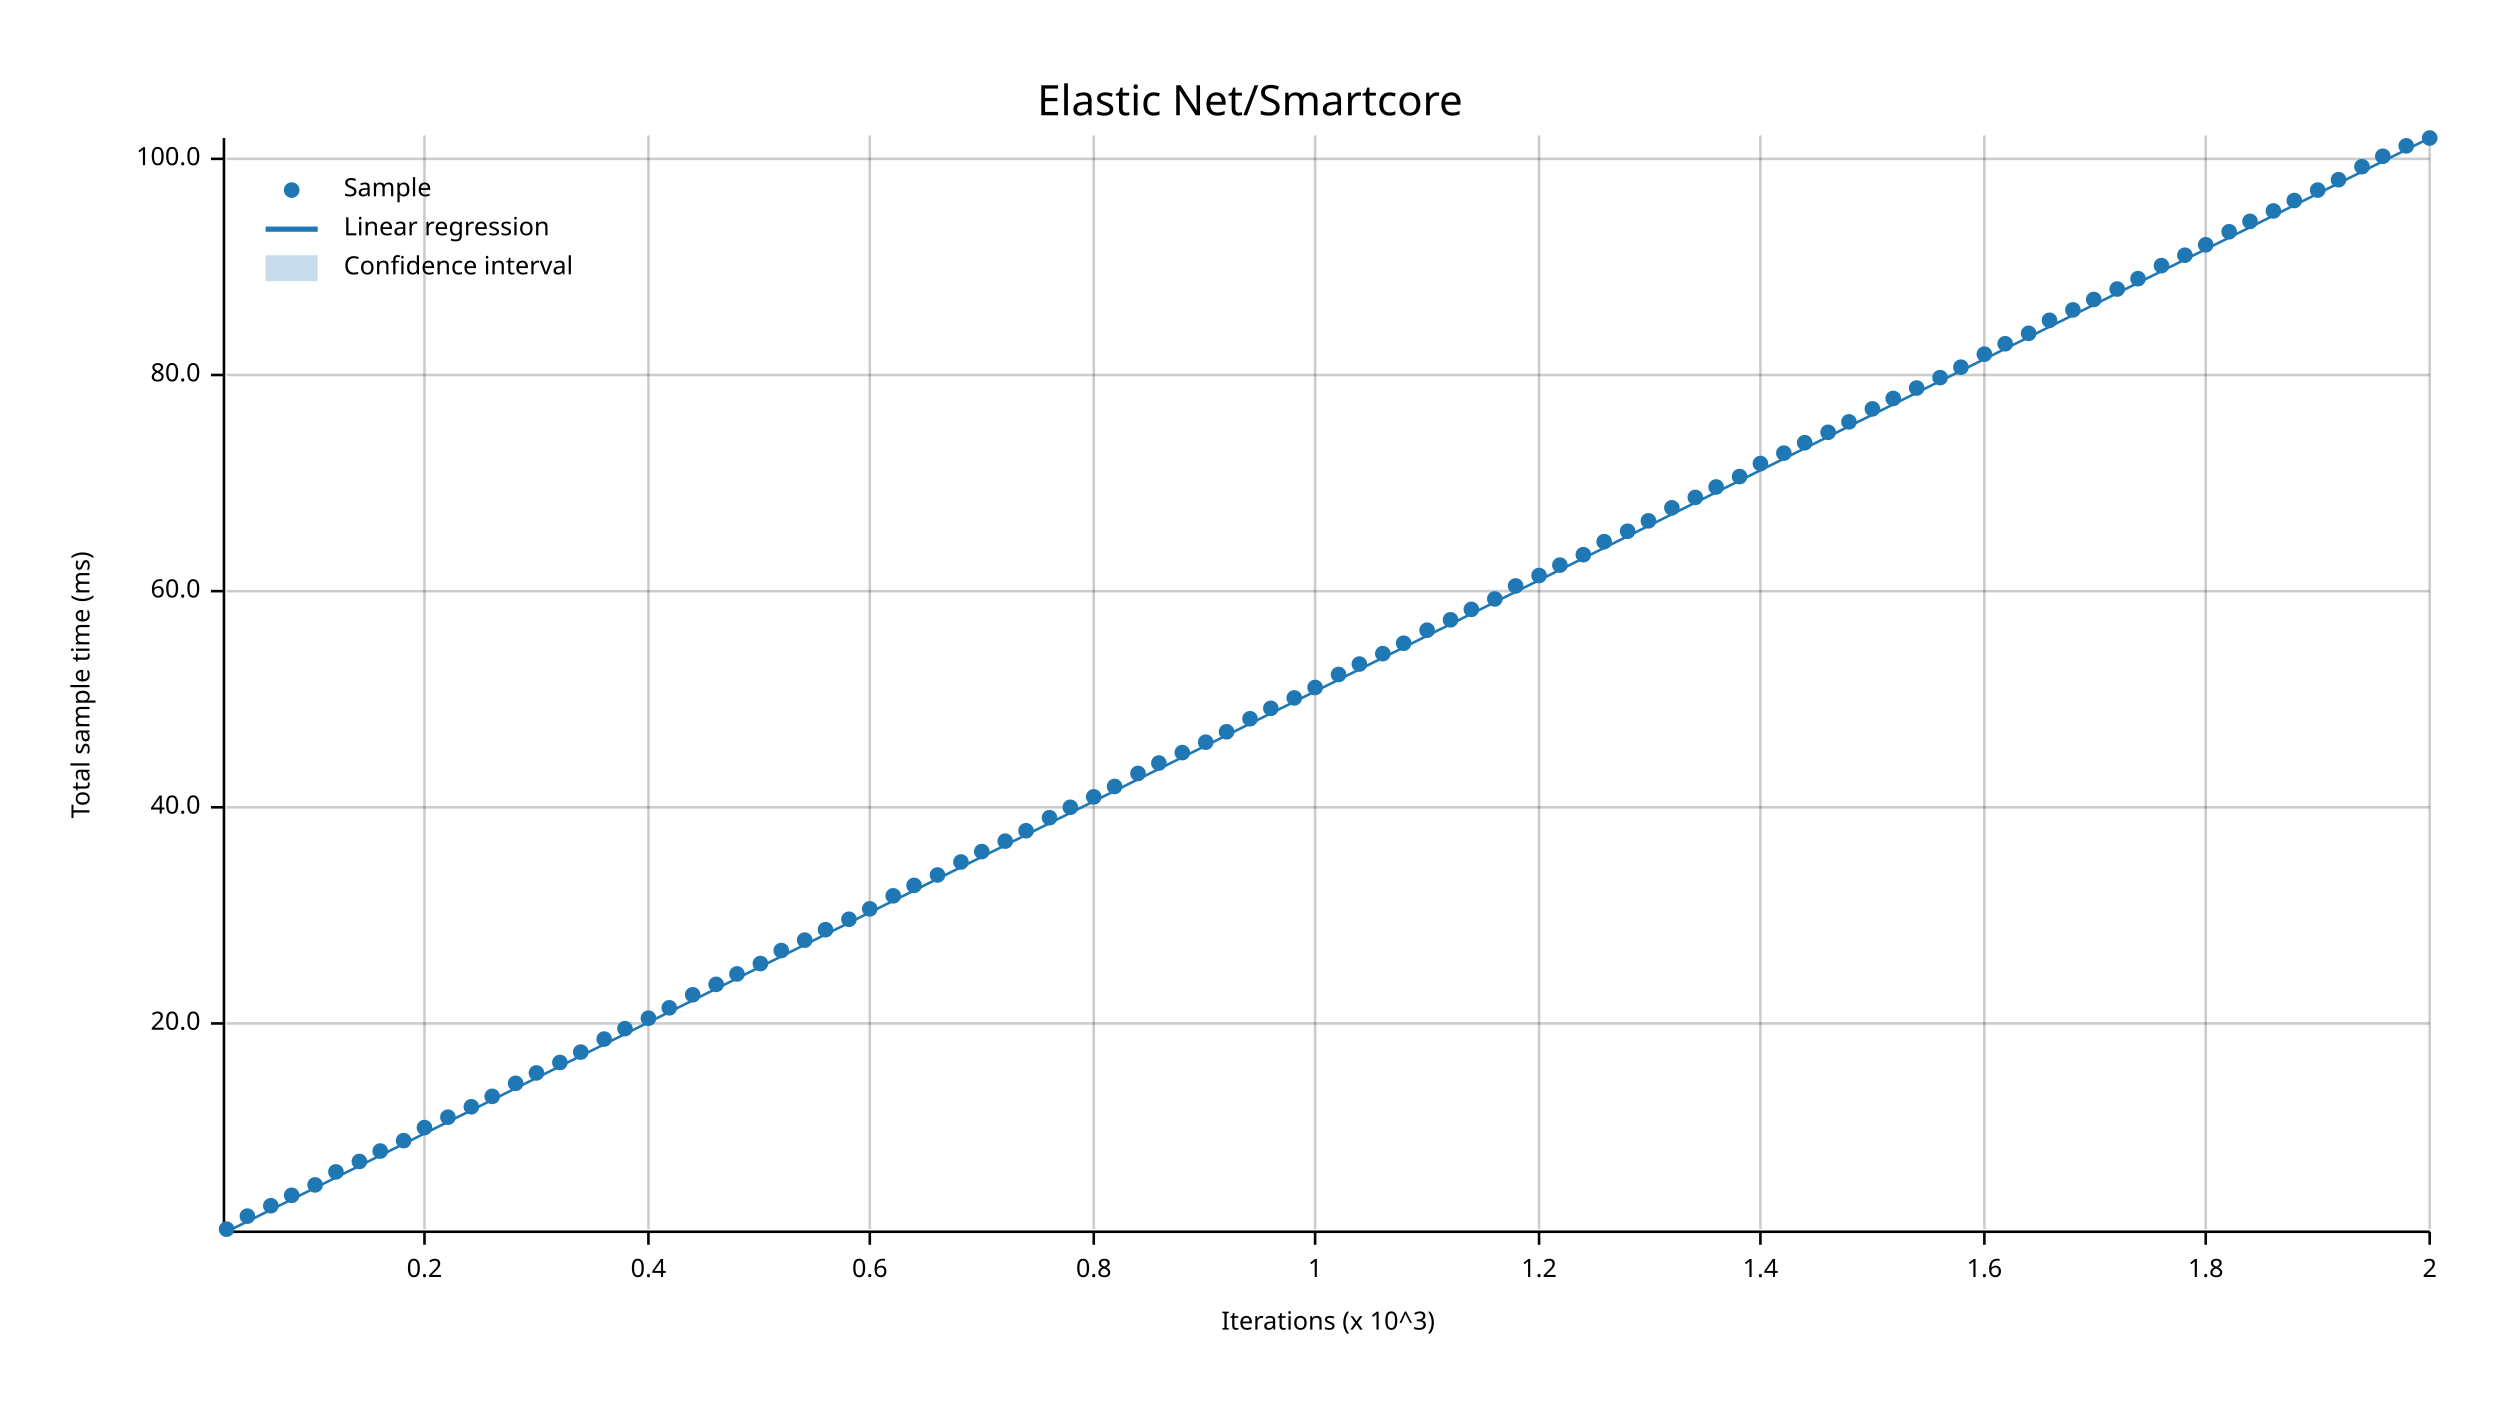
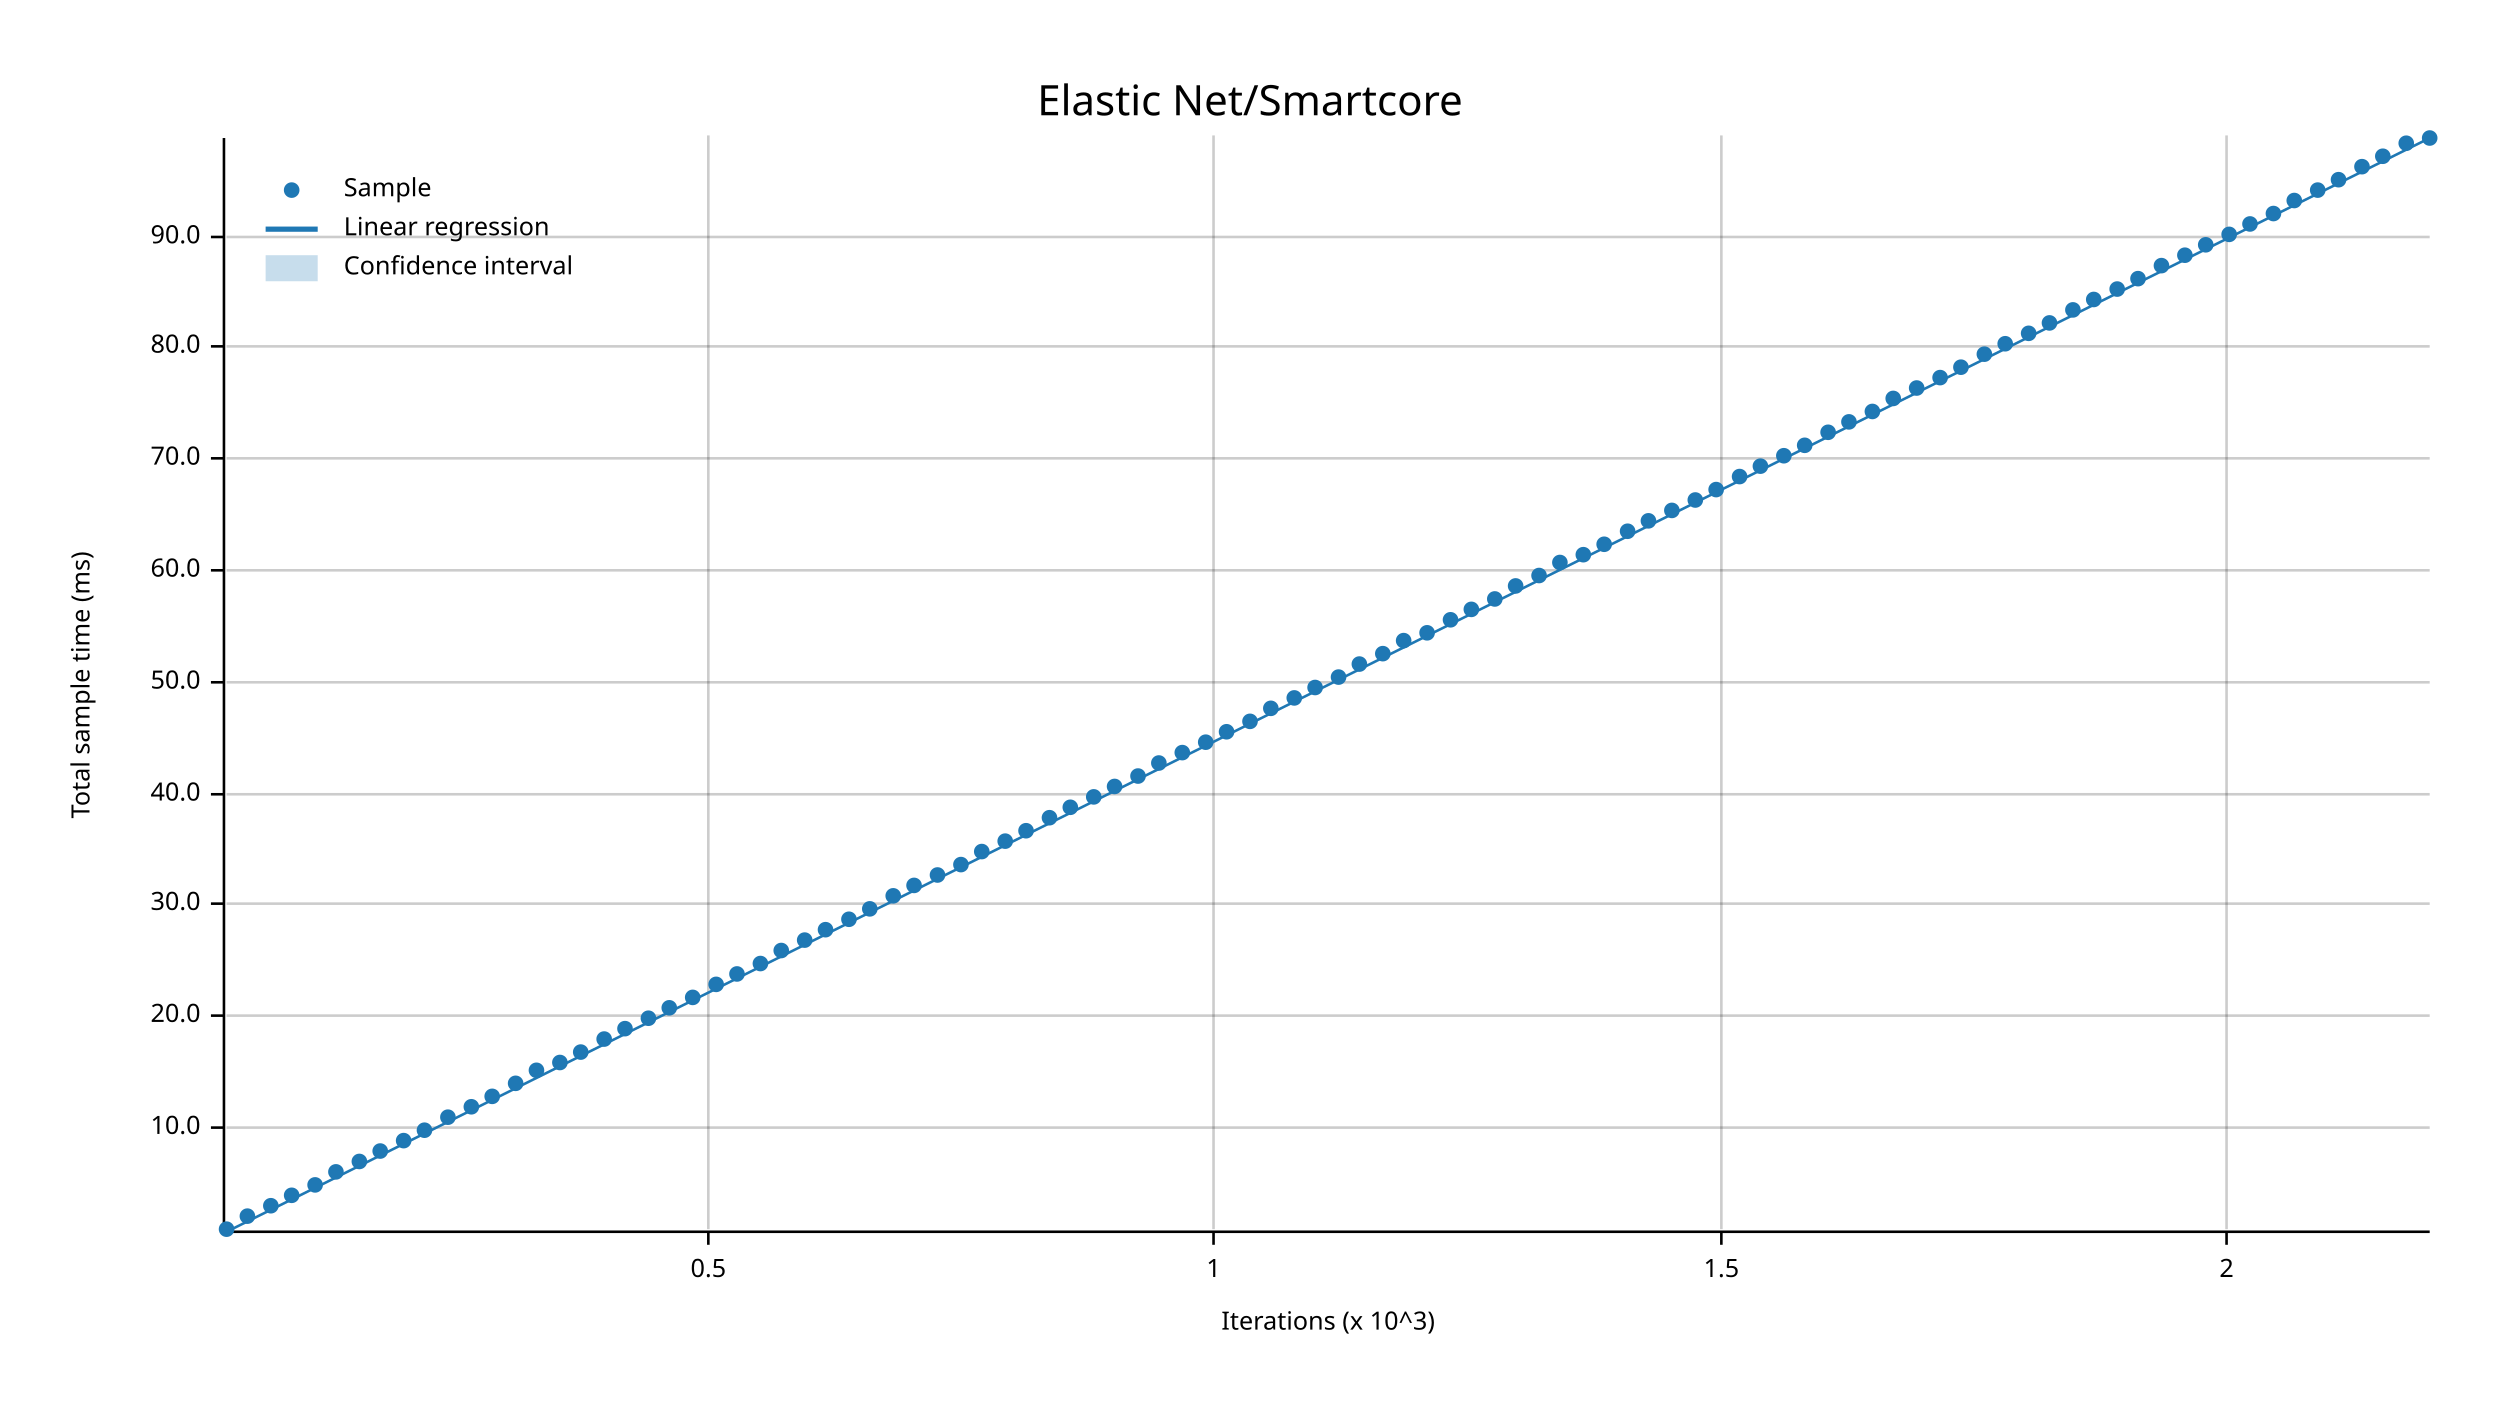
<svg xmlns="http://www.w3.org/2000/svg" width="960" height="540" viewBox="0 0 960 540">
  <text x="480" y="32" dy="0.76em" text-anchor="middle" font-family="sans-serif" font-size="16.129" opacity="1" fill="#000000">
Elastic Net/Smartcore
</text>
  <text x="27" y="263" dy="0.76em" text-anchor="middle" font-family="sans-serif" font-size="9.677" opacity="1" fill="#000000" transform="rotate(270, 27, 263)">
Total sample time (ms)
</text>
  <text x="510" y="513" dy="-0.5ex" text-anchor="middle" font-family="sans-serif" font-size="9.677" opacity="1" fill="#000000">
Iterations (x 10^3)
</text>
-   <line opacity="0.2" stroke="#000000" stroke-width="1" x1="163" y1="472" x2="163" y2="52" />
-   <line opacity="0.2" stroke="#000000" stroke-width="1" x1="249" y1="472" x2="249" y2="52" />
-   <line opacity="0.2" stroke="#000000" stroke-width="1" x1="334" y1="472" x2="334" y2="52" />
-   <line opacity="0.2" stroke="#000000" stroke-width="1" x1="420" y1="472" x2="420" y2="52" />
-   <line opacity="0.2" stroke="#000000" stroke-width="1" x1="505" y1="472" x2="505" y2="52" />
-   <line opacity="0.2" stroke="#000000" stroke-width="1" x1="591" y1="472" x2="591" y2="52" />
-   <line opacity="0.2" stroke="#000000" stroke-width="1" x1="676" y1="472" x2="676" y2="52" />
-   <line opacity="0.2" stroke="#000000" stroke-width="1" x1="762" y1="472" x2="762" y2="52" />
-   <line opacity="0.2" stroke="#000000" stroke-width="1" x1="847" y1="472" x2="847" y2="52" />
-   <line opacity="0.2" stroke="#000000" stroke-width="1" x1="933" y1="472" x2="933" y2="52" />
-   <line opacity="0.2" stroke="#000000" stroke-width="1" x1="87" y1="393" x2="933" y2="393" />
-   <line opacity="0.2" stroke="#000000" stroke-width="1" x1="87" y1="310" x2="933" y2="310" />
-   <line opacity="0.2" stroke="#000000" stroke-width="1" x1="87" y1="227" x2="933" y2="227" />
-   <line opacity="0.2" stroke="#000000" stroke-width="1" x1="87" y1="144" x2="933" y2="144" />
-   <line opacity="0.2" stroke="#000000" stroke-width="1" x1="87" y1="61" x2="933" y2="61" />
+   <line opacity="0.2" stroke="#000000" stroke-width="1" x1="272" y1="472" x2="272" y2="52" />
+   <line opacity="0.2" stroke="#000000" stroke-width="1" x1="466" y1="472" x2="466" y2="52" />
+   <line opacity="0.2" stroke="#000000" stroke-width="1" x1="661" y1="472" x2="661" y2="52" />
+   <line opacity="0.2" stroke="#000000" stroke-width="1" x1="855" y1="472" x2="855" y2="52" />
+   <line opacity="0.2" stroke="#000000" stroke-width="1" x1="87" y1="433" x2="933" y2="433" />
+   <line opacity="0.2" stroke="#000000" stroke-width="1" x1="87" y1="390" x2="933" y2="390" />
+   <line opacity="0.2" stroke="#000000" stroke-width="1" x1="87" y1="347" x2="933" y2="347" />
+   <line opacity="0.2" stroke="#000000" stroke-width="1" x1="87" y1="305" x2="933" y2="305" />
+   <line opacity="0.2" stroke="#000000" stroke-width="1" x1="87" y1="262" x2="933" y2="262" />
+   <line opacity="0.2" stroke="#000000" stroke-width="1" x1="87" y1="219" x2="933" y2="219" />
+   <line opacity="0.2" stroke="#000000" stroke-width="1" x1="87" y1="176" x2="933" y2="176" />
+   <line opacity="0.2" stroke="#000000" stroke-width="1" x1="87" y1="133" x2="933" y2="133" />
+   <line opacity="0.2" stroke="#000000" stroke-width="1" x1="87" y1="91" x2="933" y2="91" />
  <polyline fill="none" opacity="1" stroke="#000000" stroke-width="1" points="86,53 86,473 " />
-   <text x="77" y="393" dy="0.5ex" text-anchor="end" font-family="sans-serif" font-size="9.677" opacity="1" fill="#000000">
+   <text x="77" y="433" dy="0.5ex" text-anchor="end" font-family="sans-serif" font-size="9.677" opacity="1" fill="#000000">
+ 10.0
+ </text>
+   <polyline fill="none" opacity="1" stroke="#000000" stroke-width="1" points="81,433 86,433 " />
+   <text x="77" y="390" dy="0.5ex" text-anchor="end" font-family="sans-serif" font-size="9.677" opacity="1" fill="#000000">
20.0
</text>
-   <polyline fill="none" opacity="1" stroke="#000000" stroke-width="1" points="81,393 86,393 " />
-   <text x="77" y="310" dy="0.5ex" text-anchor="end" font-family="sans-serif" font-size="9.677" opacity="1" fill="#000000">
+   <polyline fill="none" opacity="1" stroke="#000000" stroke-width="1" points="81,390 86,390 " />
+   <text x="77" y="347" dy="0.5ex" text-anchor="end" font-family="sans-serif" font-size="9.677" opacity="1" fill="#000000">
+ 30.0
+ </text>
+   <polyline fill="none" opacity="1" stroke="#000000" stroke-width="1" points="81,347 86,347 " />
+   <text x="77" y="305" dy="0.5ex" text-anchor="end" font-family="sans-serif" font-size="9.677" opacity="1" fill="#000000">
40.0
</text>
-   <polyline fill="none" opacity="1" stroke="#000000" stroke-width="1" points="81,310 86,310 " />
-   <text x="77" y="227" dy="0.5ex" text-anchor="end" font-family="sans-serif" font-size="9.677" opacity="1" fill="#000000">
+   <polyline fill="none" opacity="1" stroke="#000000" stroke-width="1" points="81,305 86,305 " />
+   <text x="77" y="262" dy="0.5ex" text-anchor="end" font-family="sans-serif" font-size="9.677" opacity="1" fill="#000000">
+ 50.0
+ </text>
+   <polyline fill="none" opacity="1" stroke="#000000" stroke-width="1" points="81,262 86,262 " />
+   <text x="77" y="219" dy="0.5ex" text-anchor="end" font-family="sans-serif" font-size="9.677" opacity="1" fill="#000000">
60.0
</text>
-   <polyline fill="none" opacity="1" stroke="#000000" stroke-width="1" points="81,227 86,227 " />
-   <text x="77" y="144" dy="0.5ex" text-anchor="end" font-family="sans-serif" font-size="9.677" opacity="1" fill="#000000">
+   <polyline fill="none" opacity="1" stroke="#000000" stroke-width="1" points="81,219 86,219 " />
+   <text x="77" y="176" dy="0.5ex" text-anchor="end" font-family="sans-serif" font-size="9.677" opacity="1" fill="#000000">
+ 70.0
+ </text>
+   <polyline fill="none" opacity="1" stroke="#000000" stroke-width="1" points="81,176 86,176 " />
+   <text x="77" y="133" dy="0.5ex" text-anchor="end" font-family="sans-serif" font-size="9.677" opacity="1" fill="#000000">
80.0
</text>
-   <polyline fill="none" opacity="1" stroke="#000000" stroke-width="1" points="81,144 86,144 " />
-   <text x="77" y="61" dy="0.5ex" text-anchor="end" font-family="sans-serif" font-size="9.677" opacity="1" fill="#000000">
- 100.0
+   <polyline fill="none" opacity="1" stroke="#000000" stroke-width="1" points="81,133 86,133 " />
+   <text x="77" y="91" dy="0.5ex" text-anchor="end" font-family="sans-serif" font-size="9.677" opacity="1" fill="#000000">
+ 90.0
</text>
-   <polyline fill="none" opacity="1" stroke="#000000" stroke-width="1" points="81,61 86,61 " />
+   <polyline fill="none" opacity="1" stroke="#000000" stroke-width="1" points="81,91 86,91 " />
  <polyline fill="none" opacity="1" stroke="#000000" stroke-width="1" points="87,473 933,473 " />
-   <text x="163" y="483" dy="0.76em" text-anchor="middle" font-family="sans-serif" font-size="9.677" opacity="1" fill="#000000">
- 0.2
+   <text x="272" y="483" dy="0.76em" text-anchor="middle" font-family="sans-serif" font-size="9.677" opacity="1" fill="#000000">
+ 0.5
</text>
-   <polyline fill="none" opacity="1" stroke="#000000" stroke-width="1" points="163,473 163,478 " />
-   <text x="249" y="483" dy="0.76em" text-anchor="middle" font-family="sans-serif" font-size="9.677" opacity="1" fill="#000000">
- 0.4
- </text>
-   <polyline fill="none" opacity="1" stroke="#000000" stroke-width="1" points="249,473 249,478 " />
-   <text x="334" y="483" dy="0.76em" text-anchor="middle" font-family="sans-serif" font-size="9.677" opacity="1" fill="#000000">
- 0.6
- </text>
-   <polyline fill="none" opacity="1" stroke="#000000" stroke-width="1" points="334,473 334,478 " />
-   <text x="420" y="483" dy="0.76em" text-anchor="middle" font-family="sans-serif" font-size="9.677" opacity="1" fill="#000000">
- 0.8
- </text>
-   <polyline fill="none" opacity="1" stroke="#000000" stroke-width="1" points="420,473 420,478 " />
-   <text x="505" y="483" dy="0.76em" text-anchor="middle" font-family="sans-serif" font-size="9.677" opacity="1" fill="#000000">
+   <polyline fill="none" opacity="1" stroke="#000000" stroke-width="1" points="272,473 272,478 " />
+   <text x="466" y="483" dy="0.76em" text-anchor="middle" font-family="sans-serif" font-size="9.677" opacity="1" fill="#000000">
1
</text>
-   <polyline fill="none" opacity="1" stroke="#000000" stroke-width="1" points="505,473 505,478 " />
-   <text x="591" y="483" dy="0.76em" text-anchor="middle" font-family="sans-serif" font-size="9.677" opacity="1" fill="#000000">
- 1.2
+   <polyline fill="none" opacity="1" stroke="#000000" stroke-width="1" points="466,473 466,478 " />
+   <text x="661" y="483" dy="0.76em" text-anchor="middle" font-family="sans-serif" font-size="9.677" opacity="1" fill="#000000">
+ 1.5
</text>
-   <polyline fill="none" opacity="1" stroke="#000000" stroke-width="1" points="591,473 591,478 " />
-   <text x="676" y="483" dy="0.76em" text-anchor="middle" font-family="sans-serif" font-size="9.677" opacity="1" fill="#000000">
- 1.4
- </text>
-   <polyline fill="none" opacity="1" stroke="#000000" stroke-width="1" points="676,473 676,478 " />
-   <text x="762" y="483" dy="0.76em" text-anchor="middle" font-family="sans-serif" font-size="9.677" opacity="1" fill="#000000">
- 1.6
- </text>
-   <polyline fill="none" opacity="1" stroke="#000000" stroke-width="1" points="762,473 762,478 " />
-   <text x="847" y="483" dy="0.76em" text-anchor="middle" font-family="sans-serif" font-size="9.677" opacity="1" fill="#000000">
- 1.8
- </text>
-   <polyline fill="none" opacity="1" stroke="#000000" stroke-width="1" points="847,473 847,478 " />
-   <text x="933" y="483" dy="0.76em" text-anchor="middle" font-family="sans-serif" font-size="9.677" opacity="1" fill="#000000">
+   <polyline fill="none" opacity="1" stroke="#000000" stroke-width="1" points="661,473 661,478 " />
+   <text x="855" y="483" dy="0.76em" text-anchor="middle" font-family="sans-serif" font-size="9.677" opacity="1" fill="#000000">
2
</text>
-   <polyline fill="none" opacity="1" stroke="#000000" stroke-width="1" points="933,473 933,478 " />
+   <polyline fill="none" opacity="1" stroke="#000000" stroke-width="1" points="855,473 855,478 " />
  <circle cx="87" cy="472" r="3" opacity="1" fill="#1F78B4" stroke="none" stroke-width="1" />
  <circle cx="95" cy="467" r="3" opacity="1" fill="#1F78B4" stroke="none" stroke-width="1" />
  <circle cx="104" cy="463" r="3" opacity="1" fill="#1F78B4" stroke="none" stroke-width="1" />
  <circle cx="112" cy="459" r="3" opacity="1" fill="#1F78B4" stroke="none" stroke-width="1" />
  <circle cx="121" cy="455" r="3" opacity="1" fill="#1F78B4" stroke="none" stroke-width="1" />
  <circle cx="129" cy="450" r="3" opacity="1" fill="#1F78B4" stroke="none" stroke-width="1" />
  <circle cx="138" cy="446" r="3" opacity="1" fill="#1F78B4" stroke="none" stroke-width="1" />
  <circle cx="146" cy="442" r="3" opacity="1" fill="#1F78B4" stroke="none" stroke-width="1" />
  <circle cx="155" cy="438" r="3" opacity="1" fill="#1F78B4" stroke="none" stroke-width="1" />
-   <circle cx="163" cy="433" r="3" opacity="1" fill="#1F78B4" stroke="none" stroke-width="1" />
+   <circle cx="163" cy="434" r="3" opacity="1" fill="#1F78B4" stroke="none" stroke-width="1" />
  <circle cx="172" cy="429" r="3" opacity="1" fill="#1F78B4" stroke="none" stroke-width="1" />
  <circle cx="181" cy="425" r="3" opacity="1" fill="#1F78B4" stroke="none" stroke-width="1" />
  <circle cx="189" cy="421" r="3" opacity="1" fill="#1F78B4" stroke="none" stroke-width="1" />
  <circle cx="198" cy="416" r="3" opacity="1" fill="#1F78B4" stroke="none" stroke-width="1" />
-   <circle cx="206" cy="412" r="3" opacity="1" fill="#1F78B4" stroke="none" stroke-width="1" />
+   <circle cx="206" cy="411" r="3" opacity="1" fill="#1F78B4" stroke="none" stroke-width="1" />
  <circle cx="215" cy="408" r="3" opacity="1" fill="#1F78B4" stroke="none" stroke-width="1" />
  <circle cx="223" cy="404" r="3" opacity="1" fill="#1F78B4" stroke="none" stroke-width="1" />
  <circle cx="232" cy="399" r="3" opacity="1" fill="#1F78B4" stroke="none" stroke-width="1" />
  <circle cx="240" cy="395" r="3" opacity="1" fill="#1F78B4" stroke="none" stroke-width="1" />
  <circle cx="249" cy="391" r="3" opacity="1" fill="#1F78B4" stroke="none" stroke-width="1" />
  <circle cx="257" cy="387" r="3" opacity="1" fill="#1F78B4" stroke="none" stroke-width="1" />
-   <circle cx="266" cy="382" r="3" opacity="1" fill="#1F78B4" stroke="none" stroke-width="1" />
+   <circle cx="266" cy="383" r="3" opacity="1" fill="#1F78B4" stroke="none" stroke-width="1" />
  <circle cx="275" cy="378" r="3" opacity="1" fill="#1F78B4" stroke="none" stroke-width="1" />
  <circle cx="283" cy="374" r="3" opacity="1" fill="#1F78B4" stroke="none" stroke-width="1" />
  <circle cx="292" cy="370" r="3" opacity="1" fill="#1F78B4" stroke="none" stroke-width="1" />
  <circle cx="300" cy="365" r="3" opacity="1" fill="#1F78B4" stroke="none" stroke-width="1" />
  <circle cx="309" cy="361" r="3" opacity="1" fill="#1F78B4" stroke="none" stroke-width="1" />
  <circle cx="317" cy="357" r="3" opacity="1" fill="#1F78B4" stroke="none" stroke-width="1" />
  <circle cx="326" cy="353" r="3" opacity="1" fill="#1F78B4" stroke="none" stroke-width="1" />
  <circle cx="334" cy="349" r="3" opacity="1" fill="#1F78B4" stroke="none" stroke-width="1" />
  <circle cx="343" cy="344" r="3" opacity="1" fill="#1F78B4" stroke="none" stroke-width="1" />
  <circle cx="351" cy="340" r="3" opacity="1" fill="#1F78B4" stroke="none" stroke-width="1" />
  <circle cx="360" cy="336" r="3" opacity="1" fill="#1F78B4" stroke="none" stroke-width="1" />
-   <circle cx="369" cy="331" r="3" opacity="1" fill="#1F78B4" stroke="none" stroke-width="1" />
+   <circle cx="369" cy="332" r="3" opacity="1" fill="#1F78B4" stroke="none" stroke-width="1" />
  <circle cx="377" cy="327" r="3" opacity="1" fill="#1F78B4" stroke="none" stroke-width="1" />
  <circle cx="386" cy="323" r="3" opacity="1" fill="#1F78B4" stroke="none" stroke-width="1" />
  <circle cx="394" cy="319" r="3" opacity="1" fill="#1F78B4" stroke="none" stroke-width="1" />
  <circle cx="403" cy="314" r="3" opacity="1" fill="#1F78B4" stroke="none" stroke-width="1" />
  <circle cx="411" cy="310" r="3" opacity="1" fill="#1F78B4" stroke="none" stroke-width="1" />
  <circle cx="420" cy="306" r="3" opacity="1" fill="#1F78B4" stroke="none" stroke-width="1" />
  <circle cx="428" cy="302" r="3" opacity="1" fill="#1F78B4" stroke="none" stroke-width="1" />
-   <circle cx="437" cy="297" r="3" opacity="1" fill="#1F78B4" stroke="none" stroke-width="1" />
+   <circle cx="437" cy="298" r="3" opacity="1" fill="#1F78B4" stroke="none" stroke-width="1" />
  <circle cx="445" cy="293" r="3" opacity="1" fill="#1F78B4" stroke="none" stroke-width="1" />
  <circle cx="454" cy="289" r="3" opacity="1" fill="#1F78B4" stroke="none" stroke-width="1" />
  <circle cx="463" cy="285" r="3" opacity="1" fill="#1F78B4" stroke="none" stroke-width="1" />
  <circle cx="471" cy="281" r="3" opacity="1" fill="#1F78B4" stroke="none" stroke-width="1" />
-   <circle cx="480" cy="276" r="3" opacity="1" fill="#1F78B4" stroke="none" stroke-width="1" />
+   <circle cx="480" cy="277" r="3" opacity="1" fill="#1F78B4" stroke="none" stroke-width="1" />
  <circle cx="488" cy="272" r="3" opacity="1" fill="#1F78B4" stroke="none" stroke-width="1" />
  <circle cx="497" cy="268" r="3" opacity="1" fill="#1F78B4" stroke="none" stroke-width="1" />
  <circle cx="505" cy="264" r="3" opacity="1" fill="#1F78B4" stroke="none" stroke-width="1" />
-   <circle cx="514" cy="259" r="3" opacity="1" fill="#1F78B4" stroke="none" stroke-width="1" />
+   <circle cx="514" cy="260" r="3" opacity="1" fill="#1F78B4" stroke="none" stroke-width="1" />
  <circle cx="522" cy="255" r="3" opacity="1" fill="#1F78B4" stroke="none" stroke-width="1" />
  <circle cx="531" cy="251" r="3" opacity="1" fill="#1F78B4" stroke="none" stroke-width="1" />
-   <circle cx="539" cy="247" r="3" opacity="1" fill="#1F78B4" stroke="none" stroke-width="1" />
-   <circle cx="548" cy="242" r="3" opacity="1" fill="#1F78B4" stroke="none" stroke-width="1" />
+   <circle cx="539" cy="246" r="3" opacity="1" fill="#1F78B4" stroke="none" stroke-width="1" />
+   <circle cx="548" cy="243" r="3" opacity="1" fill="#1F78B4" stroke="none" stroke-width="1" />
  <circle cx="557" cy="238" r="3" opacity="1" fill="#1F78B4" stroke="none" stroke-width="1" />
  <circle cx="565" cy="234" r="3" opacity="1" fill="#1F78B4" stroke="none" stroke-width="1" />
  <circle cx="574" cy="230" r="3" opacity="1" fill="#1F78B4" stroke="none" stroke-width="1" />
  <circle cx="582" cy="225" r="3" opacity="1" fill="#1F78B4" stroke="none" stroke-width="1" />
  <circle cx="591" cy="221" r="3" opacity="1" fill="#1F78B4" stroke="none" stroke-width="1" />
-   <circle cx="599" cy="217" r="3" opacity="1" fill="#1F78B4" stroke="none" stroke-width="1" />
+   <circle cx="599" cy="216" r="3" opacity="1" fill="#1F78B4" stroke="none" stroke-width="1" />
  <circle cx="608" cy="213" r="3" opacity="1" fill="#1F78B4" stroke="none" stroke-width="1" />
-   <circle cx="616" cy="208" r="3" opacity="1" fill="#1F78B4" stroke="none" stroke-width="1" />
+   <circle cx="616" cy="209" r="3" opacity="1" fill="#1F78B4" stroke="none" stroke-width="1" />
  <circle cx="625" cy="204" r="3" opacity="1" fill="#1F78B4" stroke="none" stroke-width="1" />
  <circle cx="633" cy="200" r="3" opacity="1" fill="#1F78B4" stroke="none" stroke-width="1" />
-   <circle cx="642" cy="195" r="3" opacity="1" fill="#1F78B4" stroke="none" stroke-width="1" />
-   <circle cx="651" cy="191" r="3" opacity="1" fill="#1F78B4" stroke="none" stroke-width="1" />
-   <circle cx="659" cy="187" r="3" opacity="1" fill="#1F78B4" stroke="none" stroke-width="1" />
+   <circle cx="642" cy="196" r="3" opacity="1" fill="#1F78B4" stroke="none" stroke-width="1" />
+   <circle cx="651" cy="192" r="3" opacity="1" fill="#1F78B4" stroke="none" stroke-width="1" />
+   <circle cx="659" cy="188" r="3" opacity="1" fill="#1F78B4" stroke="none" stroke-width="1" />
  <circle cx="668" cy="183" r="3" opacity="1" fill="#1F78B4" stroke="none" stroke-width="1" />
-   <circle cx="676" cy="178" r="3" opacity="1" fill="#1F78B4" stroke="none" stroke-width="1" />
-   <circle cx="685" cy="174" r="3" opacity="1" fill="#1F78B4" stroke="none" stroke-width="1" />
-   <circle cx="693" cy="170" r="3" opacity="1" fill="#1F78B4" stroke="none" stroke-width="1" />
+   <circle cx="676" cy="179" r="3" opacity="1" fill="#1F78B4" stroke="none" stroke-width="1" />
+   <circle cx="685" cy="175" r="3" opacity="1" fill="#1F78B4" stroke="none" stroke-width="1" />
+   <circle cx="693" cy="171" r="3" opacity="1" fill="#1F78B4" stroke="none" stroke-width="1" />
  <circle cx="702" cy="166" r="3" opacity="1" fill="#1F78B4" stroke="none" stroke-width="1" />
  <circle cx="710" cy="162" r="3" opacity="1" fill="#1F78B4" stroke="none" stroke-width="1" />
-   <circle cx="719" cy="157" r="3" opacity="1" fill="#1F78B4" stroke="none" stroke-width="1" />
+   <circle cx="719" cy="158" r="3" opacity="1" fill="#1F78B4" stroke="none" stroke-width="1" />
  <circle cx="727" cy="153" r="3" opacity="1" fill="#1F78B4" stroke="none" stroke-width="1" />
  <circle cx="736" cy="149" r="3" opacity="1" fill="#1F78B4" stroke="none" stroke-width="1" />
  <circle cx="745" cy="145" r="3" opacity="1" fill="#1F78B4" stroke="none" stroke-width="1" />
  <circle cx="753" cy="141" r="3" opacity="1" fill="#1F78B4" stroke="none" stroke-width="1" />
  <circle cx="762" cy="136" r="3" opacity="1" fill="#1F78B4" stroke="none" stroke-width="1" />
  <circle cx="770" cy="132" r="3" opacity="1" fill="#1F78B4" stroke="none" stroke-width="1" />
  <circle cx="779" cy="128" r="3" opacity="1" fill="#1F78B4" stroke="none" stroke-width="1" />
-   <circle cx="787" cy="123" r="3" opacity="1" fill="#1F78B4" stroke="none" stroke-width="1" />
+   <circle cx="787" cy="124" r="3" opacity="1" fill="#1F78B4" stroke="none" stroke-width="1" />
  <circle cx="796" cy="119" r="3" opacity="1" fill="#1F78B4" stroke="none" stroke-width="1" />
  <circle cx="804" cy="115" r="3" opacity="1" fill="#1F78B4" stroke="none" stroke-width="1" />
  <circle cx="813" cy="111" r="3" opacity="1" fill="#1F78B4" stroke="none" stroke-width="1" />
  <circle cx="821" cy="107" r="3" opacity="1" fill="#1F78B4" stroke="none" stroke-width="1" />
  <circle cx="830" cy="102" r="3" opacity="1" fill="#1F78B4" stroke="none" stroke-width="1" />
  <circle cx="839" cy="98" r="3" opacity="1" fill="#1F78B4" stroke="none" stroke-width="1" />
  <circle cx="847" cy="94" r="3" opacity="1" fill="#1F78B4" stroke="none" stroke-width="1" />
-   <circle cx="856" cy="89" r="3" opacity="1" fill="#1F78B4" stroke="none" stroke-width="1" />
-   <circle cx="864" cy="85" r="3" opacity="1" fill="#1F78B4" stroke="none" stroke-width="1" />
-   <circle cx="873" cy="81" r="3" opacity="1" fill="#1F78B4" stroke="none" stroke-width="1" />
+   <circle cx="856" cy="90" r="3" opacity="1" fill="#1F78B4" stroke="none" stroke-width="1" />
+   <circle cx="864" cy="86" r="3" opacity="1" fill="#1F78B4" stroke="none" stroke-width="1" />
+   <circle cx="873" cy="82" r="3" opacity="1" fill="#1F78B4" stroke="none" stroke-width="1" />
  <circle cx="881" cy="77" r="3" opacity="1" fill="#1F78B4" stroke="none" stroke-width="1" />
  <circle cx="890" cy="73" r="3" opacity="1" fill="#1F78B4" stroke="none" stroke-width="1" />
  <circle cx="898" cy="69" r="3" opacity="1" fill="#1F78B4" stroke="none" stroke-width="1" />
  <circle cx="907" cy="64" r="3" opacity="1" fill="#1F78B4" stroke="none" stroke-width="1" />
  <circle cx="915" cy="60" r="3" opacity="1" fill="#1F78B4" stroke="none" stroke-width="1" />
-   <circle cx="924" cy="56" r="3" opacity="1" fill="#1F78B4" stroke="none" stroke-width="1" />
+   <circle cx="924" cy="55" r="3" opacity="1" fill="#1F78B4" stroke="none" stroke-width="1" />
  <circle cx="933" cy="53" r="3" opacity="1" fill="#1F78B4" stroke="none" stroke-width="1" />
  <polyline fill="none" opacity="1" stroke="#1F78B4" stroke-width="1" points="87,473 933,53 " />
  <polygon opacity="0.25" fill="#1F78B4" points="87,473 933,53 933,53 " />
  <text x="132" y="68" dy="0.76em" text-anchor="start" font-family="sans-serif" font-size="9.677" opacity="1" fill="#000000">
Sample
</text>
  <text x="132" y="83" dy="0.76em" text-anchor="start" font-family="sans-serif" font-size="9.677" opacity="1" fill="#000000">
Linear regression
</text>
  <text x="132" y="98" dy="0.76em" text-anchor="start" font-family="sans-serif" font-size="9.677" opacity="1" fill="#000000">
Confidence interval
</text>
  <circle cx="112" cy="73" r="3" opacity="1" fill="#1F78B4" stroke="none" stroke-width="1" />
  <polyline fill="none" opacity="1" stroke="#1F78B4" stroke-width="2" points="102,88 122,88 " />
  <rect x="102" y="98" width="20" height="10" opacity="0.25" fill="#1F78B4" stroke="none" />
</svg>
